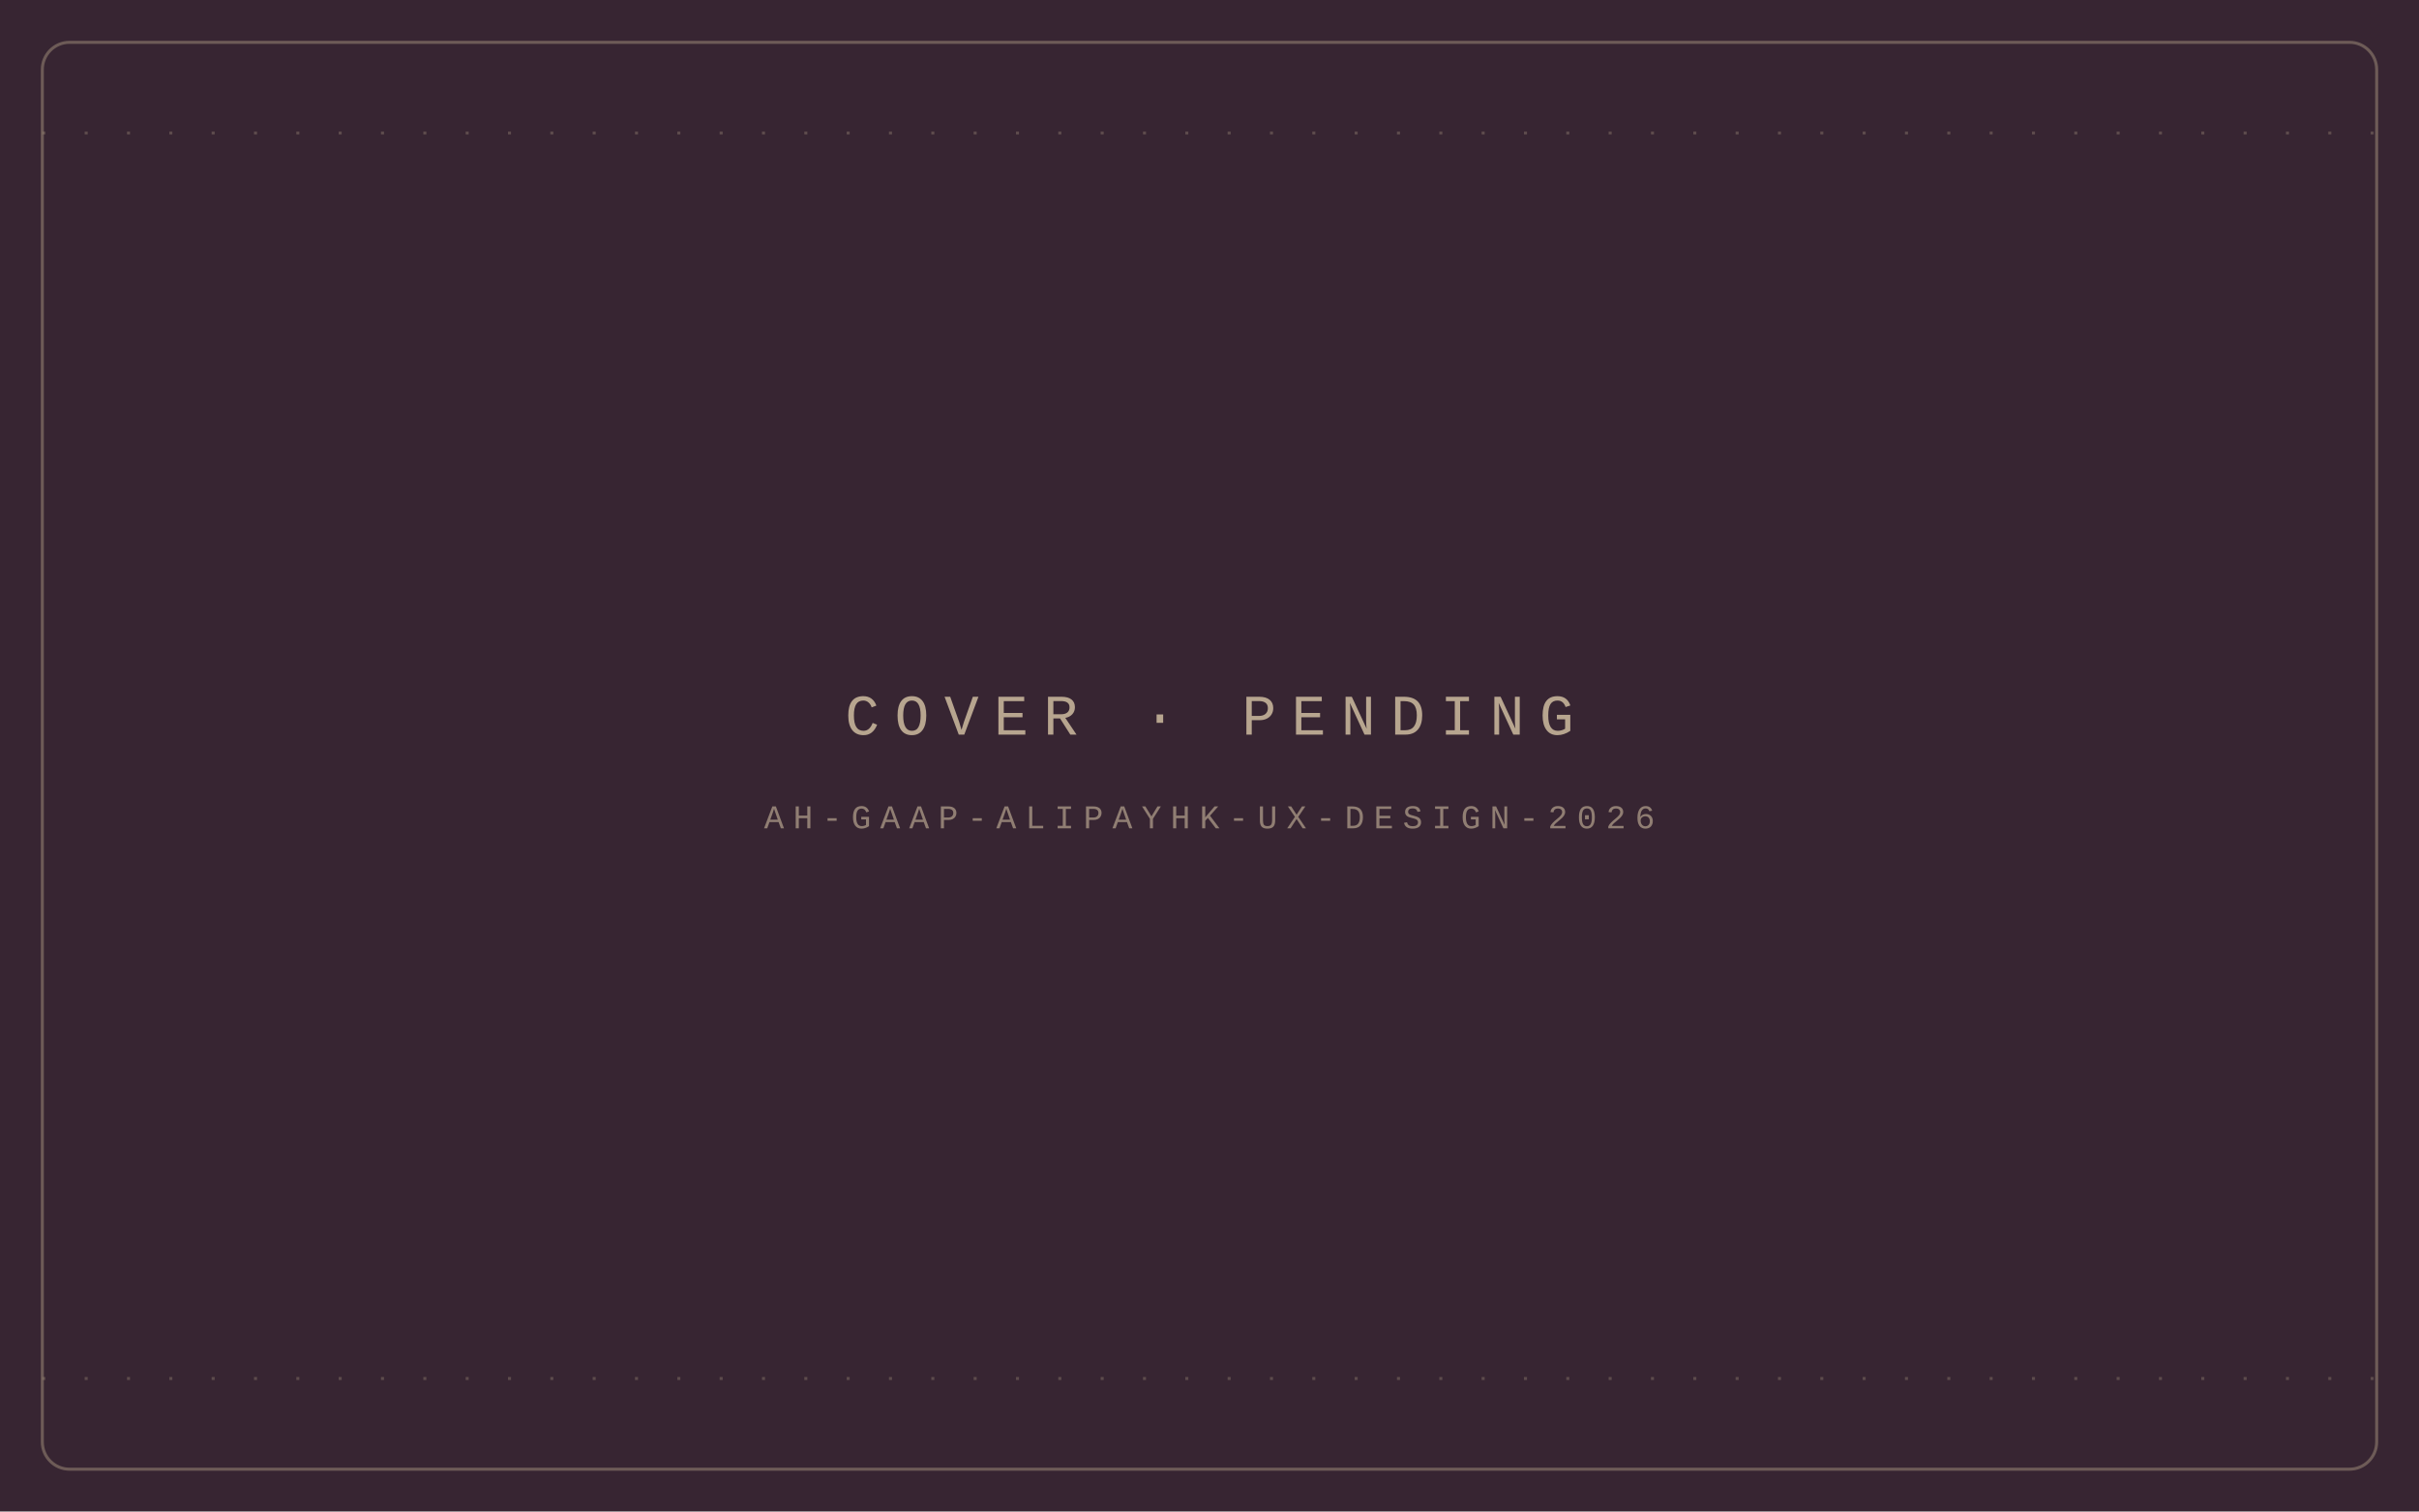
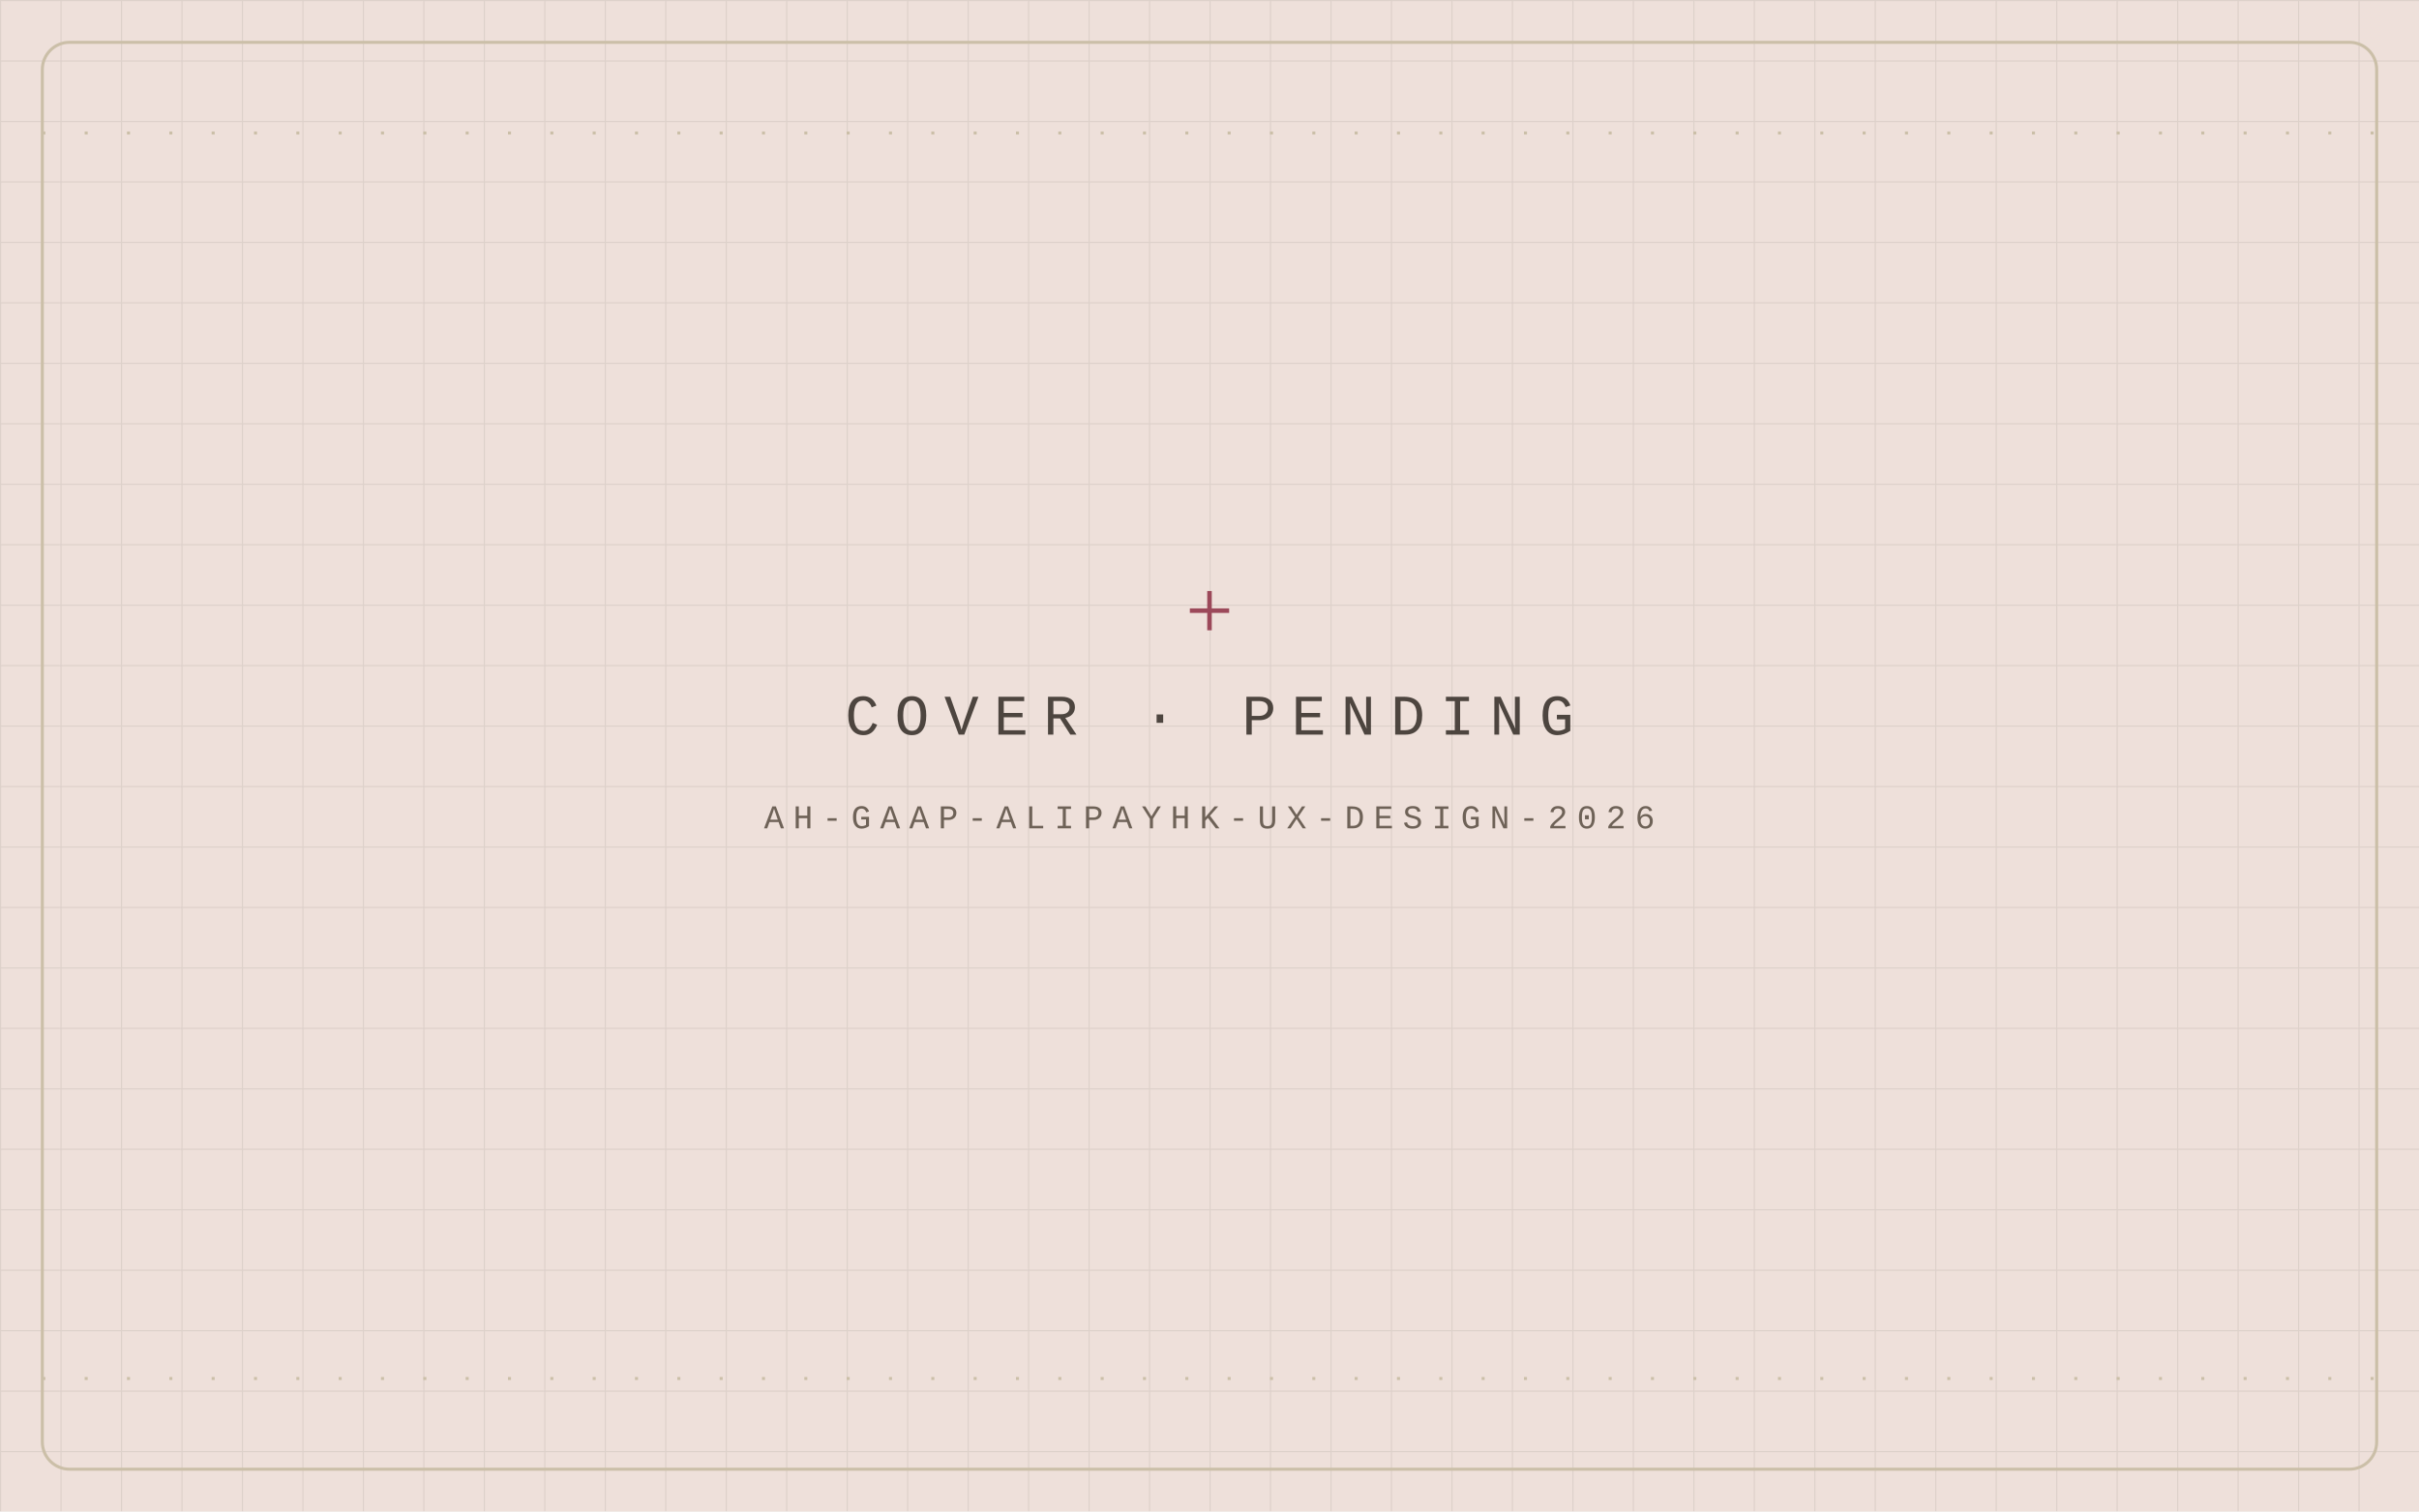
<svg xmlns="http://www.w3.org/2000/svg" width="1600" height="1000" viewBox="0 0 1600 1000" role="img" aria-label="Placeholder image">
-   <rect width="1600" height="1000" fill="#372532" />
-   <rect x="28" y="28" width="1544" height="944" fill="none" stroke="#a5937d" stroke-opacity="0.5" stroke-width="2" rx="18" />
-   <line x1="28" y1="88" x2="1572" y2="88" stroke="#a5937d" stroke-opacity="0.35" stroke-width="2" stroke-dasharray="2 26" />
-   <line x1="28" y1="912" x2="1572" y2="912" stroke="#a5937d" stroke-opacity="0.35" stroke-width="2" stroke-dasharray="2 26" />
-   <text x="800" y="486" text-anchor="middle" font-family="'IBM Plex Mono','Courier New',monospace" font-size="38" letter-spacing="10" fill="#b7a58f">COVER · PENDING</text>
-   <text x="800" y="548" text-anchor="middle" font-family="'IBM Plex Mono','Courier New',monospace" font-size="22" letter-spacing="6" fill="#b7a58f" fill-opacity="0.7">AH-GAAP-ALIPAYHK-UX-DESIGN-2026</text>
+   <defs>
+     <pattern id="ledger" width="40" height="40" patternUnits="userSpaceOnUse">
+       <path d="M40 0H0v40" fill="none" stroke="#2a241e" stroke-opacity="0.085" stroke-width="1.5" />
+     </pattern>
+   </defs>
+   <rect width="1600" height="1000" fill="#eee0da" />
+   <rect width="1600" height="1000" fill="url(#ledger)" />
+   <rect x="28" y="28" width="1544" height="944" fill="none" stroke="#cbbfa8" stroke-width="2" rx="18" />
+   <line x1="28" y1="88" x2="1572" y2="88" stroke="#cbbfa8" stroke-width="2" stroke-dasharray="2 26" />
+   <line x1="28" y1="912" x2="1572" y2="912" stroke="#cbbfa8" stroke-width="2" stroke-dasharray="2 26" />
+   <path d="M787 404h26M800 391v26" stroke="#8e2f45" stroke-opacity="0.85" stroke-width="3" />
+   <text x="800" y="486" text-anchor="middle" font-family="'IBM Plex Mono','Courier New',monospace" font-size="38" letter-spacing="10" fill="#2a241e" fill-opacity="0.82">COVER · PENDING</text>
+   <text x="800" y="548" text-anchor="middle" font-family="'IBM Plex Mono','Courier New',monospace" font-size="22" letter-spacing="6" fill="#6e6257">AH-GAAP-ALIPAYHK-UX-DESIGN-2026</text>
</svg>
